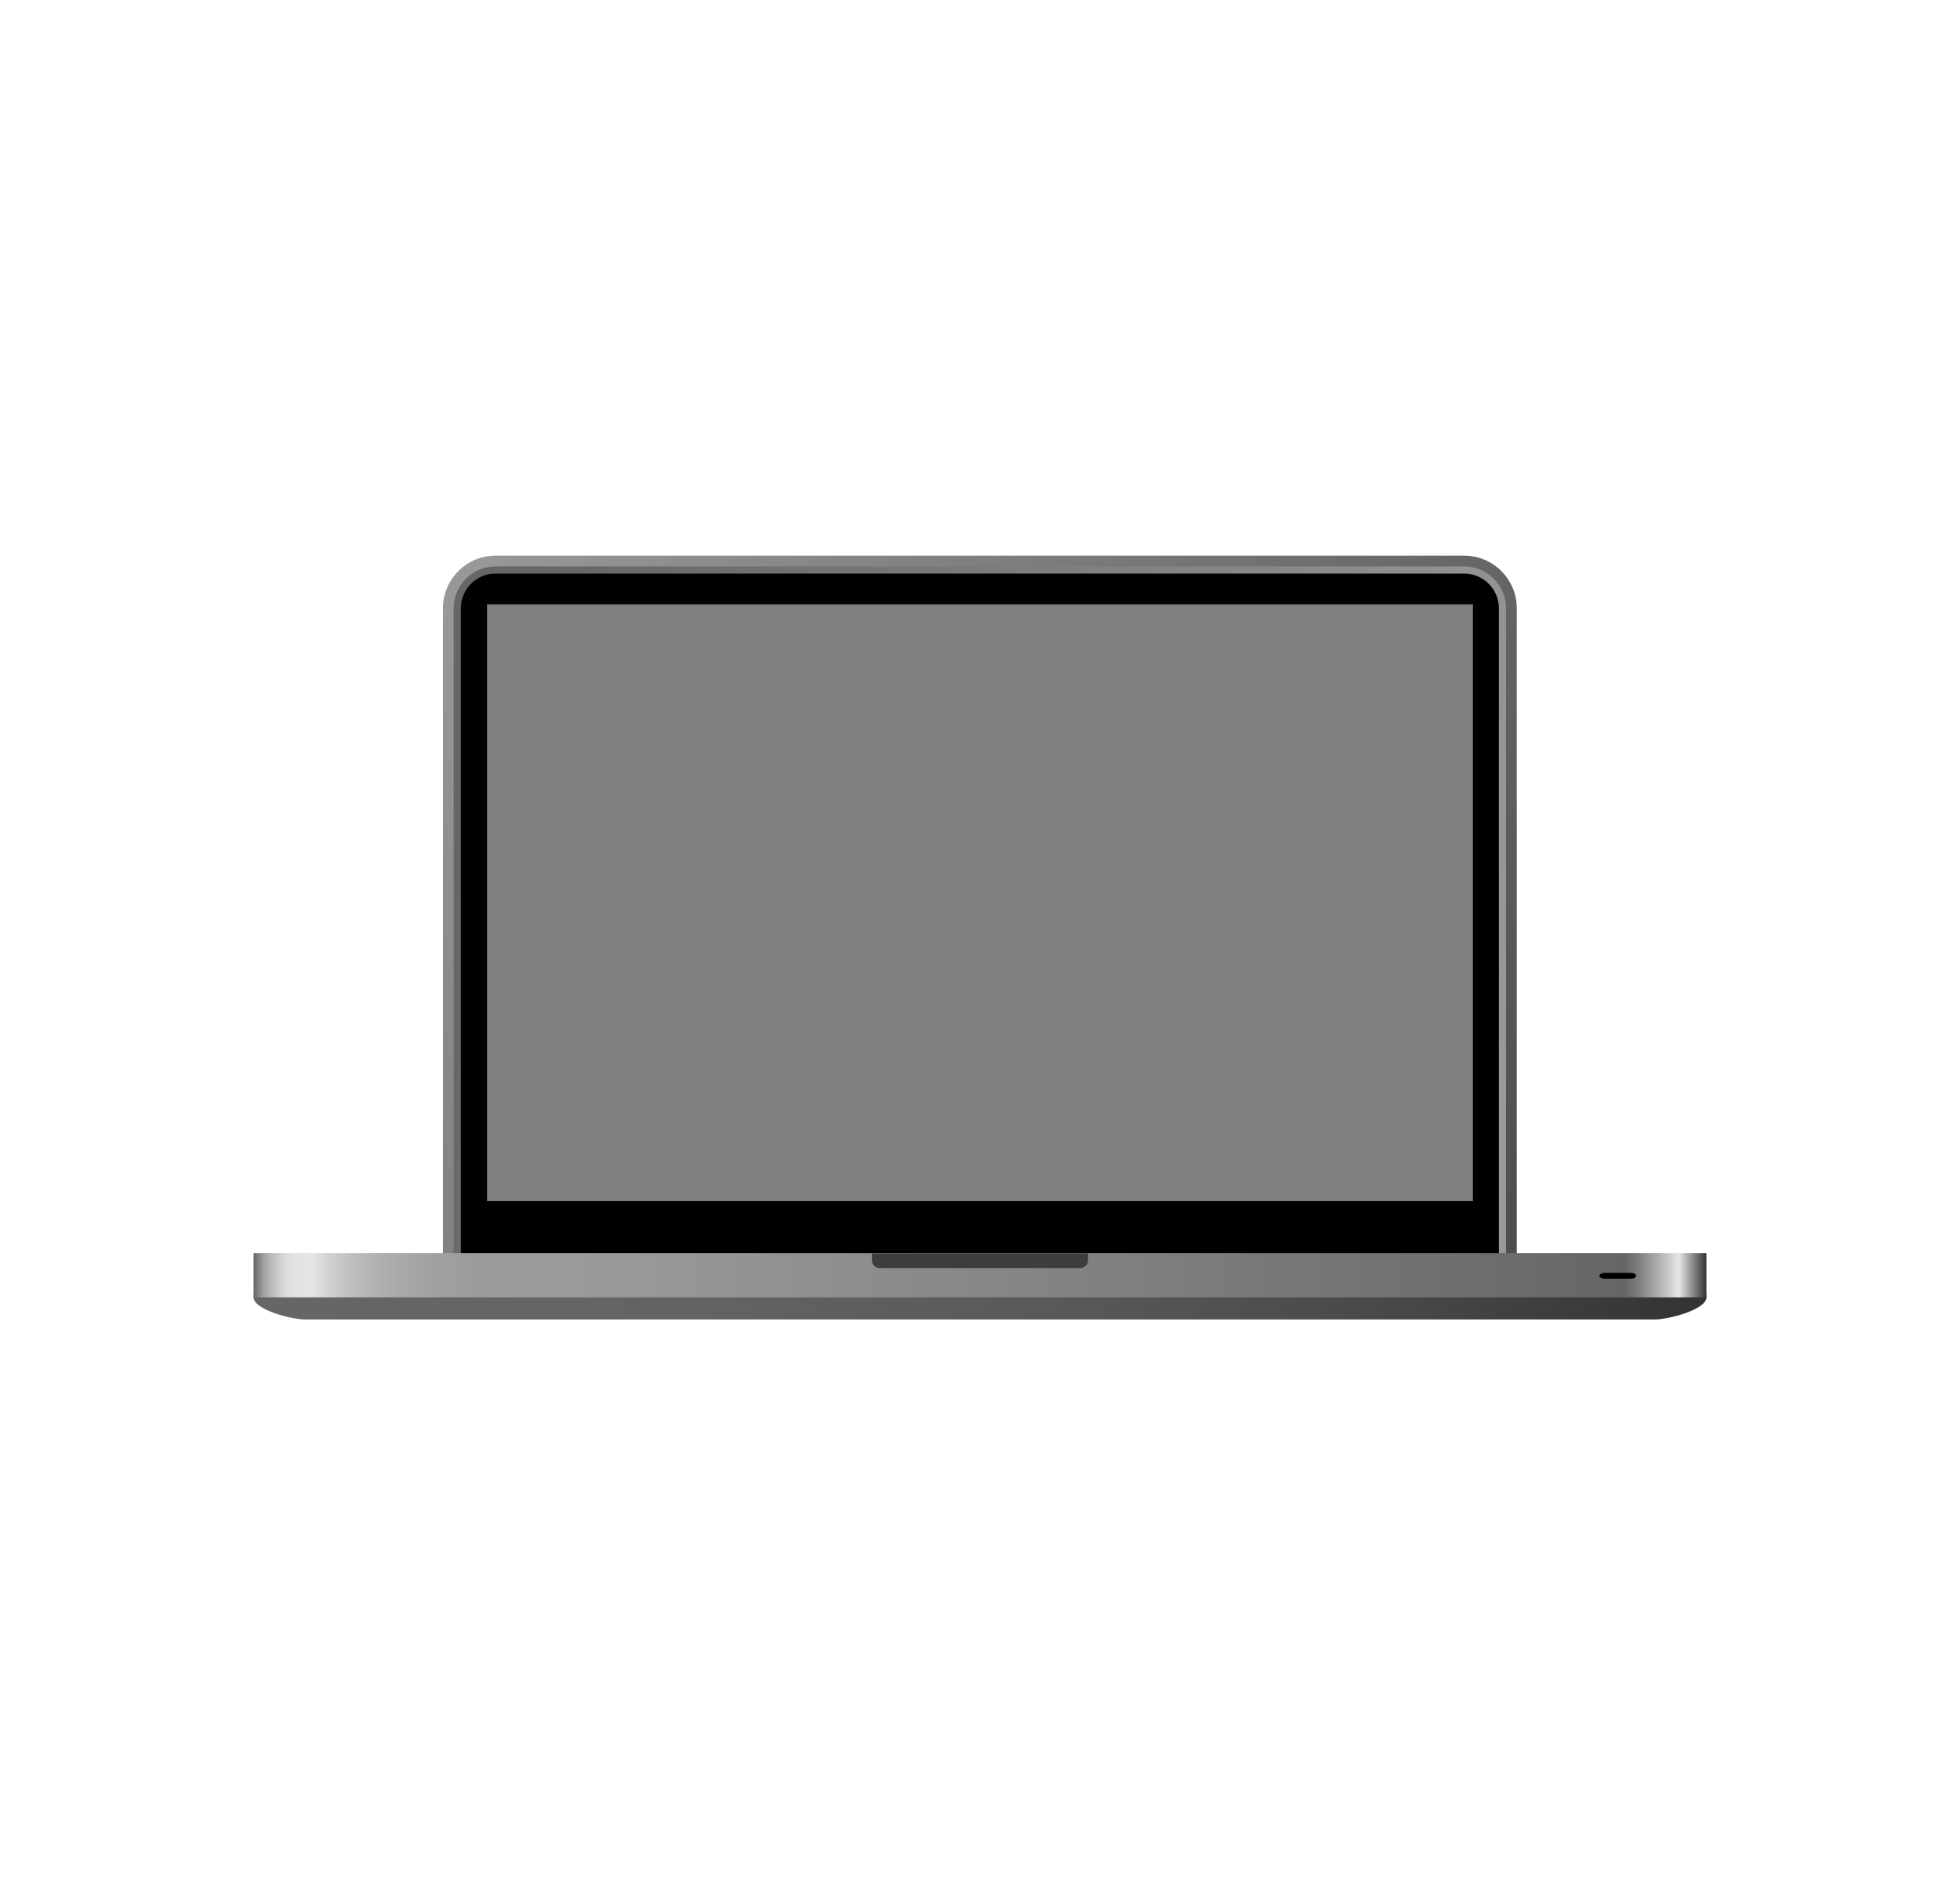
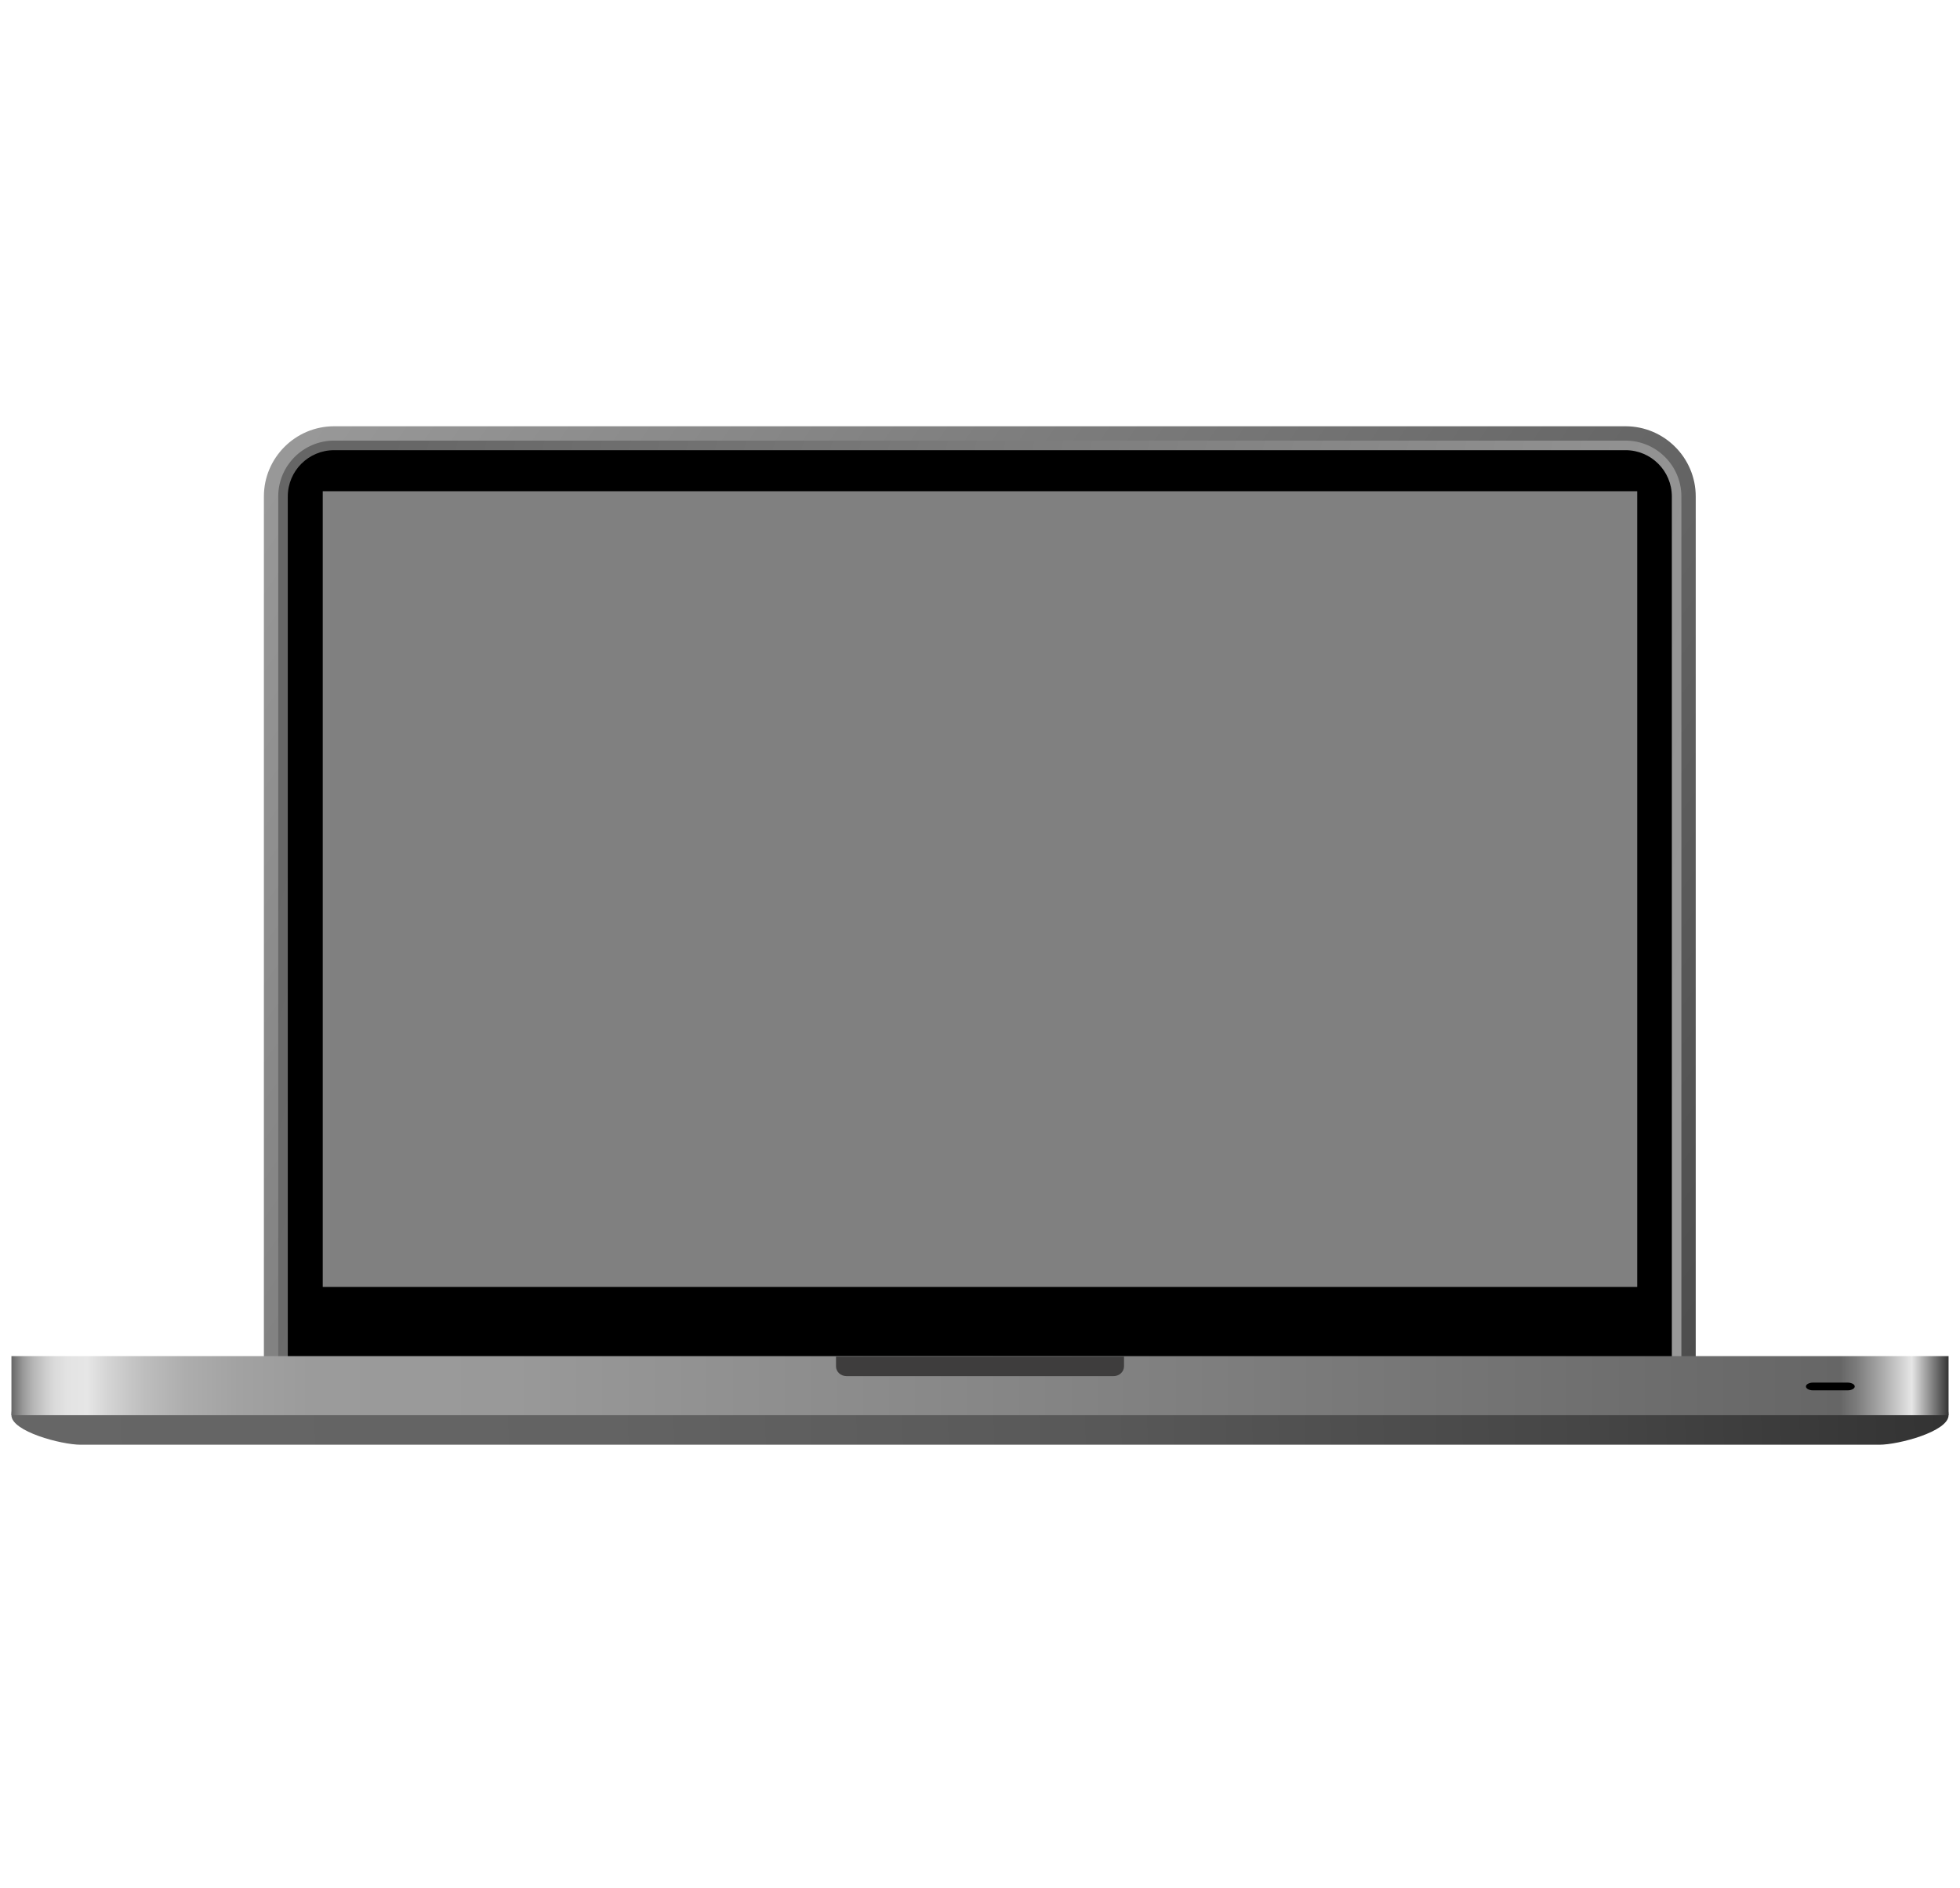
- <svg xmlns="http://www.w3.org/2000/svg" id="Layer_1" version="1.1" width="810px" height="780px" xml:space="preserve" viewBox="0 0 640 480" enable-background="new 0 0 640 480" y="0px" x="0px">
+ <svg xmlns="http://www.w3.org/2000/svg" id="Layer_1" version="1.1" width="810px" height="780px" xml:space="preserve" viewBox="80 120 480 240" enable-background="new 80 120 480 240" y="0px" x="0px">
  <linearGradient id="SVGID_1_" y2="352.25" gradientUnits="userSpaceOnUse" y1="116.71" x2="487.74" x1="147.44">
    <stop stop-color="#999" offset="0" />
    <stop stop-color="#4D4D4D" offset="1" />
  </linearGradient>
  <path d="m161.82 352.71c-9.48 0-17.193 3.345-17.193-6.135v-216.11c0-9.48 7.713-17.191 17.193-17.191h316.27c9.479 0 17.19 7.711 17.19 17.191v216.11c0 9.48-7.711 6.135-17.19 6.135h-316.27z" fill="url(#SVGID_1_)" />
  <linearGradient id="SVGID_2_" y2="195.63" gradientUnits="userSpaceOnUse" y1="282.9" x2="154.16" x1="491.5">
    <stop stop-color="#999" offset="0" />
    <stop stop-color="#666" offset="1" />
  </linearGradient>
  <path d="m161.82 360.26c-7.545 0-13.682-6.137-13.682-13.681v-216.11c0-7.544 6.137-13.681 13.682-13.681h316.27c7.544 0 13.679 6.137 13.679 13.681v216.11c0 7.544-6.136 13.681-13.679 13.681h-316.27z" fill="url(#SVGID_2_)" />
  <path d="m489.43 346.58c0 6.264-5.077 11.34-11.339 11.34h-316.27c-6.264 0-11.342-5.077-11.342-11.34v-216.11c0-6.264 5.078-11.341 11.342-11.341h316.27c6.262 0 11.339 5.077 11.339 11.341v216.11z" />
  <linearGradient id="SVGID_3_" y2="347.67" gradientUnits="userSpaceOnUse" y1="362.89" x2="555.44" x1="85.97">
    <stop stop-color="#666" offset="0" />
    <stop stop-color="#636363" offset=".303" />
    <stop stop-color="#585858" offset=".565" />
    <stop stop-color="#464646" offset=".811" />
    <stop stop-color="#333" offset="1" />
  </linearGradient>
  <path d="m557.2 355.44c0 3.996-12.265 7.234-16.943 7.234h-440.52c-4.679 0-16.943-3.238-16.943-7.234 0-3.992 3.792-7.228 8.471-7.228h457.46c4.68 0 8.47 3.24 8.47 7.23z" fill="url(#SVGID_3_)" />
  <linearGradient id="SVGID_4_" y2="348.21" gradientUnits="userSpaceOnUse" y1="348.21" x2="557.2" x1="82.8">
    <stop stop-color="#666" offset="0" />
    <stop stop-color="#777" offset=".002" />
    <stop stop-color="#999" offset=".006" />
    <stop stop-color="#B5B5B5" offset=".011" />
    <stop stop-color="#CBCBCB" offset=".017" />
    <stop stop-color="#DADADA" offset=".022" />
    <stop stop-color="#E3E3E3" offset=".029" />
    <stop stop-color="#E6E6E6" offset=".039" />
    <stop stop-color="#D4D4D4" offset=".05" />
    <stop stop-color="#BEBEBE" offset=".068" />
    <stop stop-color="#ADADAD" offset=".09" />
    <stop stop-color="#A2A2A2" offset=".117" />
    <stop stop-color="#9B9B9B" offset=".154" />
    <stop stop-color="#999" offset=".258" />
    <stop stop-color="#666" offset=".944" />
    <stop stop-color="#7A7A7A" offset=".952" />
    <stop stop-color="#AFAFAF" offset=".967" />
    <stop stop-color="#E6E6E6" offset=".981" />
    <stop stop-color="#333" offset="1" />
  </linearGradient>
  <rect y="340.98" x="82.8" fill="url(#SVGID_4_)" width="474.4" height="14.464" />
  <rect y="129.18" x="159.04" fill="#808080" width="321.91" height="194.85" />
  <path d="m534.22 348.41c0 0.524-0.786 0.951-1.758 0.951h-8.438c-0.972 0-1.757-0.427-1.757-0.951 0-0.526 0.785-0.949 1.757-0.949h8.438c0.97 0 1.76 0.42 1.76 0.95z" />
  <path d="m352.72 345.87h-65.431c-1.408 0-2.551-1.065-2.551-2.378v-2.38h70.532v2.38c0 1.31-1.15 2.38-2.55 2.38z" fill="#3E3D3D" />
</svg>
